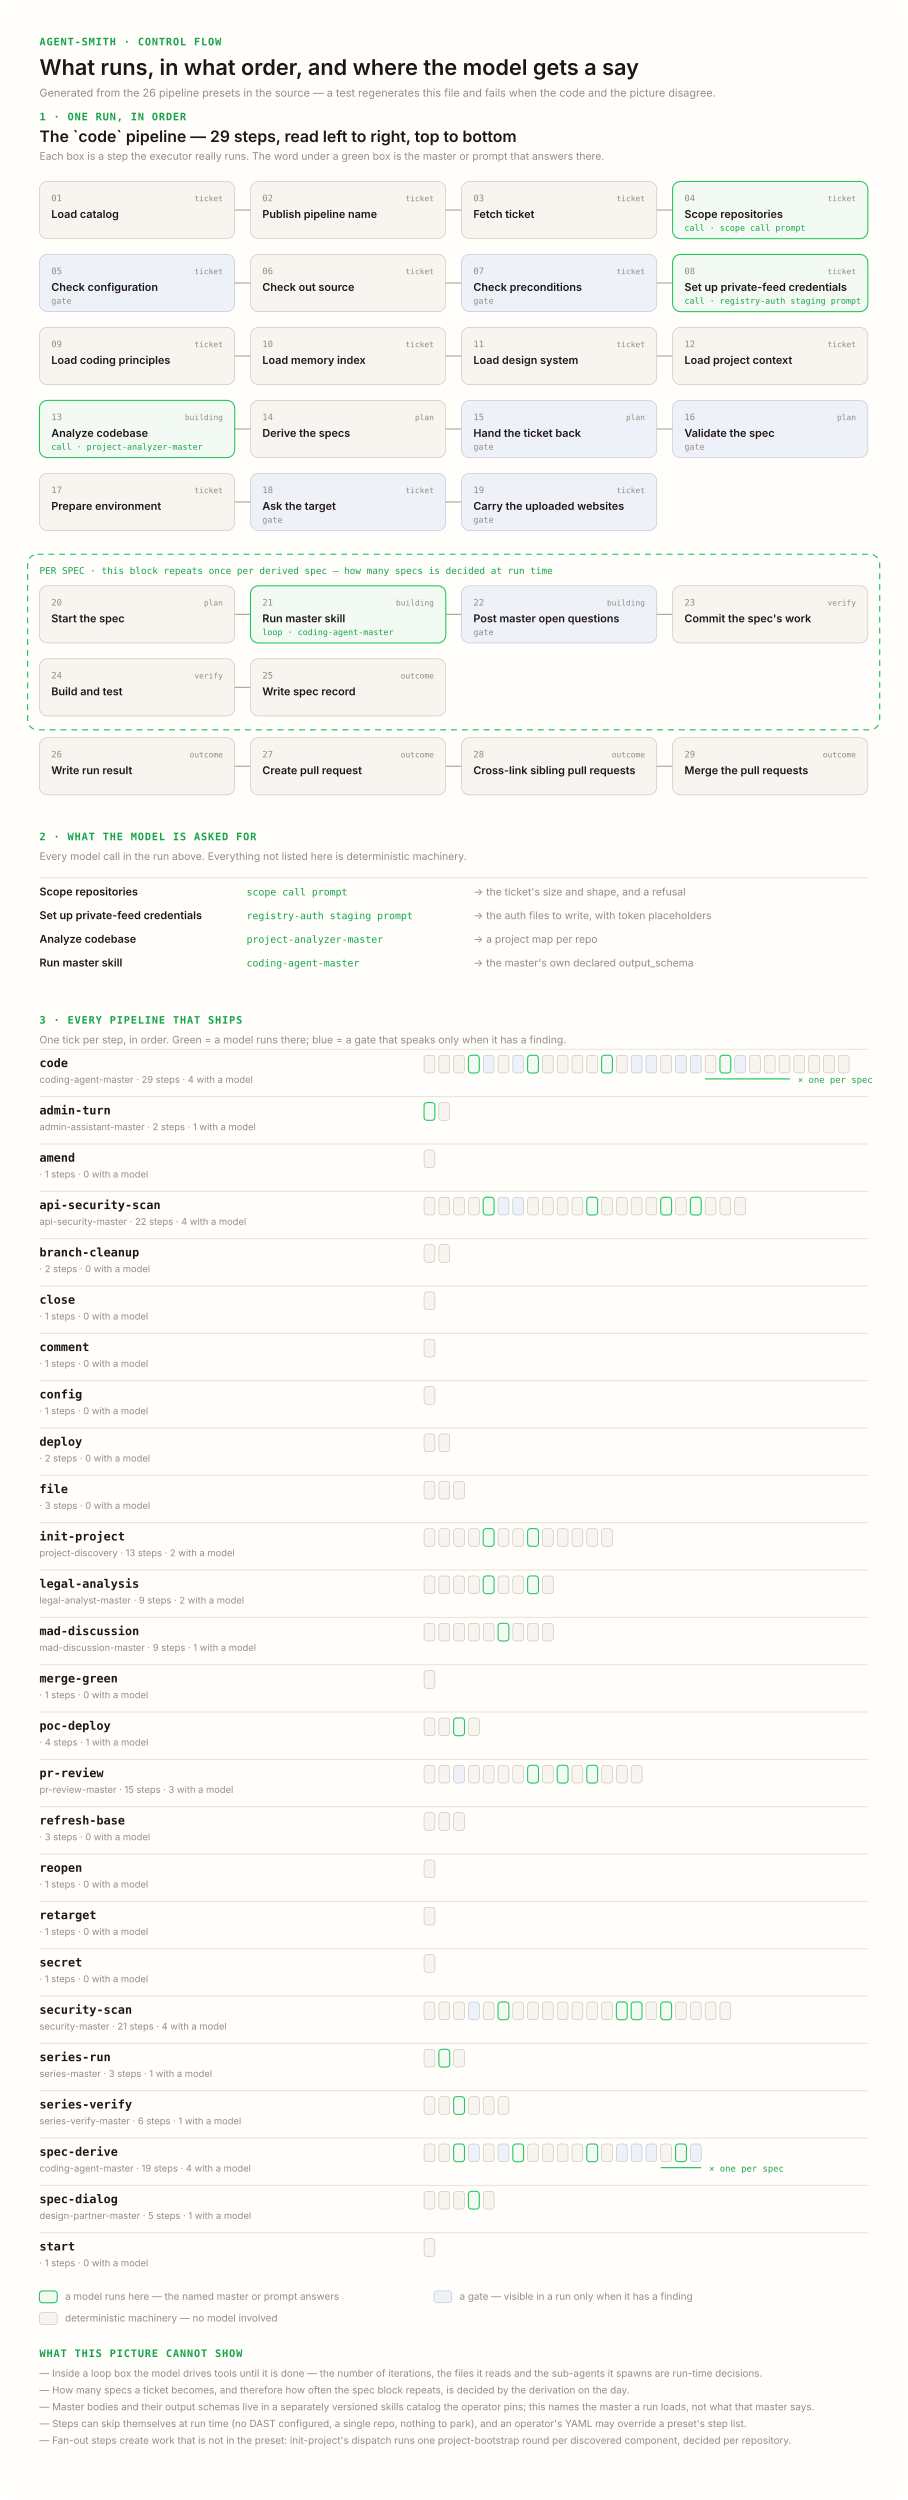
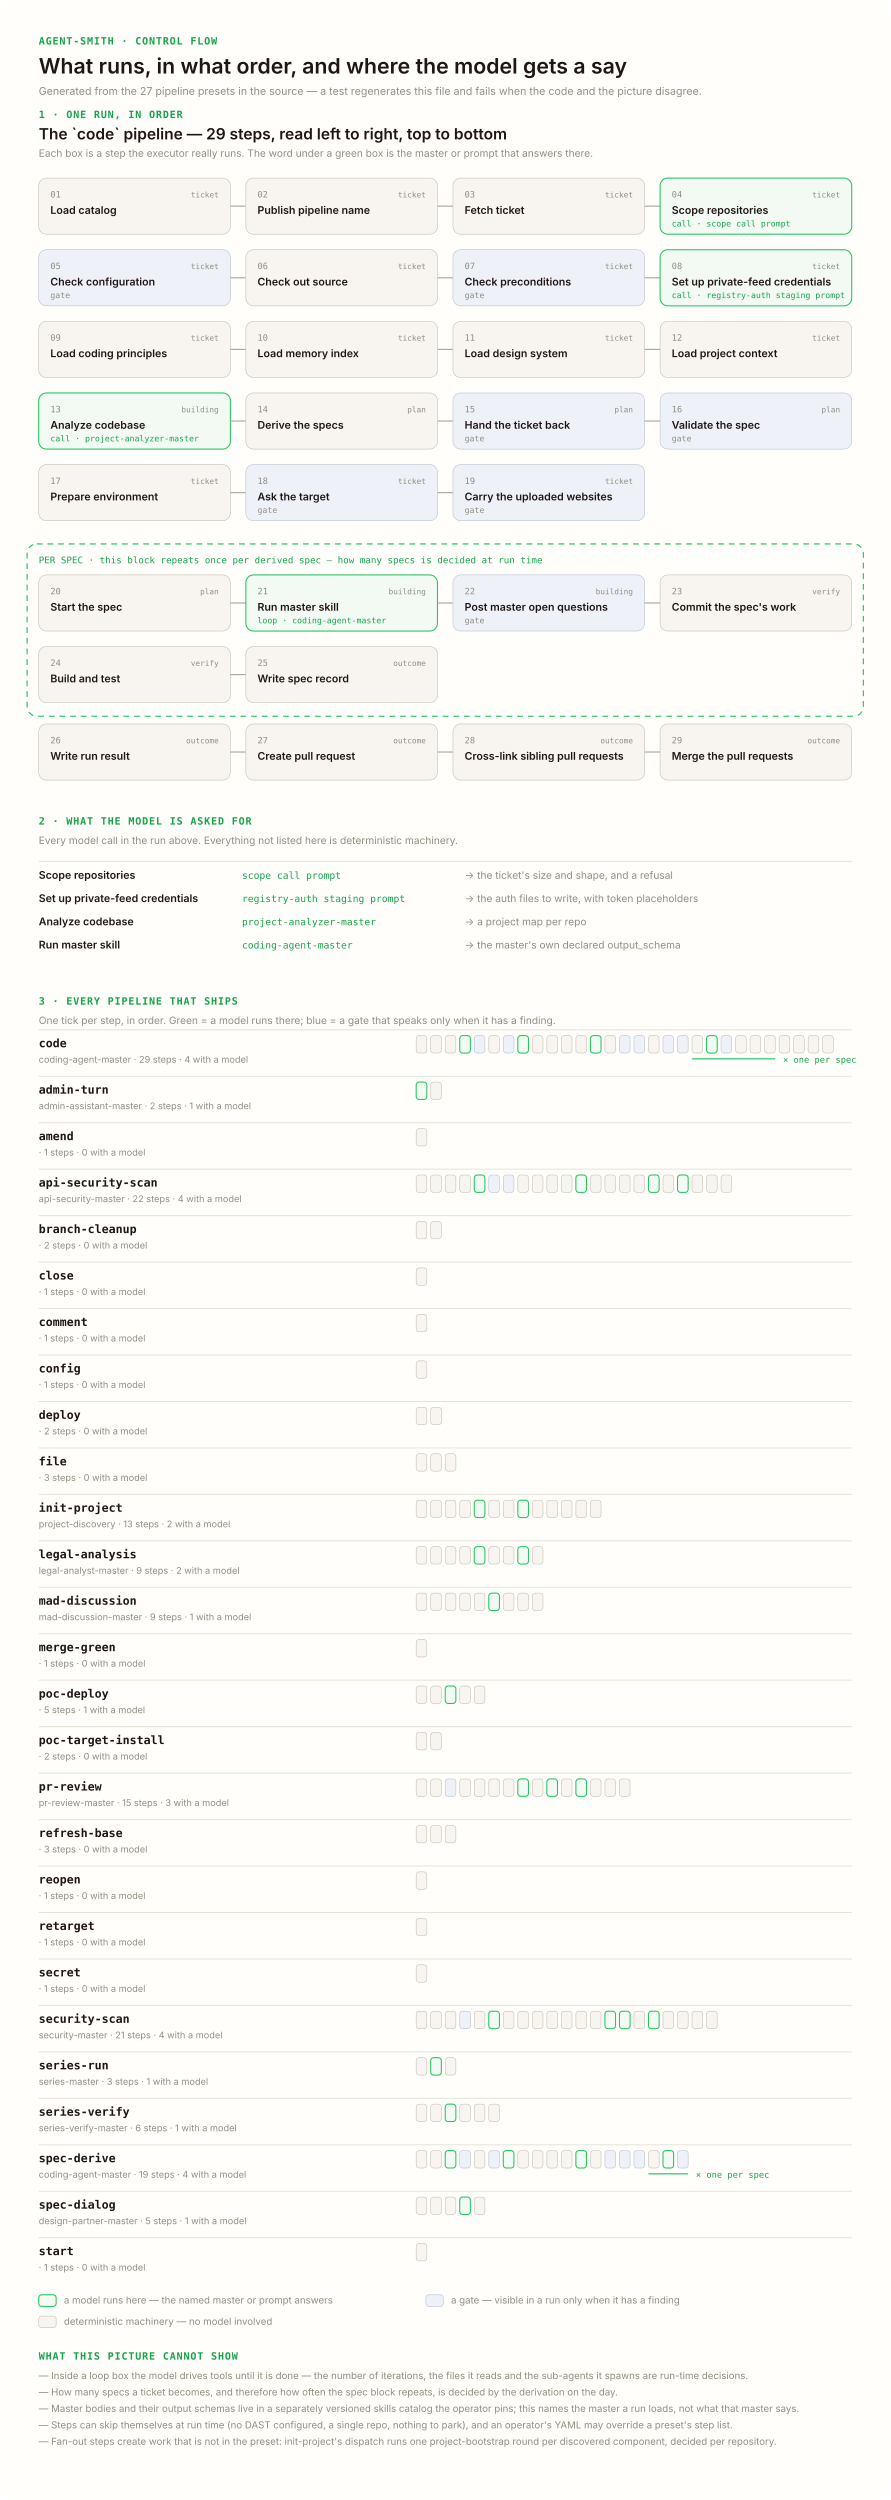
- <svg xmlns="http://www.w3.org/2000/svg" viewBox="0 0 920 2535" role="img" aria-labelledby="cf-title cf-desc">
+ <svg xmlns="http://www.w3.org/2000/svg" viewBox="0 0 920 2583" role="img" aria-labelledby="cf-title cf-desc">
  <style>
    .cf-bg        { fill: #fffefb; }
    .cf-surface   { fill: #f8f4f0; stroke: #c5c0b1; stroke-width: 0.6; }
    .cf-gate      { fill: #eef2f8; stroke: #b7c1d1; stroke-width: 0.6; }
    .cf-model     { fill: #f3faf4; stroke: #22c55e; stroke-width: 1.1; }
    .cf-block     { fill: none;    stroke: #22c55e; stroke-width: 1.2; stroke-dasharray: 6 5; }
    .cf-blockline { stroke: #22c55e; stroke-width: 1.2; }
    .cf-flow      { stroke: #b0a99a; stroke-width: 1.2; }
    .cf-rule      { stroke: #e6e2d8; stroke-width: 1; }
    .cf-text      { fill: #201515; font-family: 'Inter', system-ui, sans-serif; }
    .cf-mute      { fill: #8f8c80; font-family: 'Inter', system-ui, sans-serif; }
    .cf-mono      { fill: #201515; font-family: 'IBM Plex Mono', ui-monospace, monospace; }
    .cf-mono-mute { fill: #8f8c80; font-family: 'IBM Plex Mono', ui-monospace, monospace; }
    .cf-accent    { fill: #16a34a; font-family: 'IBM Plex Mono', ui-monospace, monospace; }
    .cf-tag       { fill: #16a34a; font-family: 'IBM Plex Mono', ui-monospace, monospace; letter-spacing: 0.8px; }
  </style>
-   <rect width="920" height="2535" rx="14" class="cf-bg" />
+   <rect width="920" height="2583" rx="14" class="cf-bg" />
  <text x="40" y="46" class="cf-tag" font-size="10.5" font-weight="600" text-anchor="start">AGENT-SMITH · CONTROL FLOW</text>
  <text x="40" y="76" class="cf-text" font-size="22" font-weight="600" text-anchor="start">What runs, in what order, and where the model gets a say</text>
-   <text x="40" y="98" class="cf-mute" font-size="11" font-weight="400" text-anchor="start">Generated from the 26 pipeline presets in the source — a test regenerates this file and fails when the code and the picture disagree.</text>
+   <text x="40" y="98" class="cf-mute" font-size="11" font-weight="400" text-anchor="start">Generated from the 27 pipeline presets in the source — a test regenerates this file and fails when the code and the picture disagree.</text>
  <text x="40" y="122" class="cf-tag" font-size="10.5" font-weight="600" text-anchor="start">1 · ONE RUN, IN ORDER</text>
  <text x="40" y="144" class="cf-text" font-size="16" font-weight="600" text-anchor="start">The `code` pipeline — 29 steps, read left to right, top to bottom</text>
  <text x="40" y="162" class="cf-mute" font-size="10.5" font-weight="400" text-anchor="start">Each box is a step the executor really runs. The word under a green box is the master or prompt that answers there.</text>
  <rect x="40" y="184" width="198" height="58" rx="8" class="cf-surface" />
  <text x="52" y="204" class="cf-mono-mute" font-size="9" font-weight="400" text-anchor="start">01</text>
  <text x="226" y="204" class="cf-mono-mute" font-size="8" font-weight="400" text-anchor="end">ticket</text>
  <text x="52" y="221" class="cf-text" font-size="11" font-weight="600" text-anchor="start">Load catalog</text>
  <line x1="238" y1="213" x2="254" y2="213" class="cf-flow" />
  <rect x="254" y="184" width="198" height="58" rx="8" class="cf-surface" />
  <text x="266" y="204" class="cf-mono-mute" font-size="9" font-weight="400" text-anchor="start">02</text>
  <text x="440" y="204" class="cf-mono-mute" font-size="8" font-weight="400" text-anchor="end">ticket</text>
  <text x="266" y="221" class="cf-text" font-size="11" font-weight="600" text-anchor="start">Publish pipeline name</text>
  <line x1="452" y1="213" x2="468" y2="213" class="cf-flow" />
  <rect x="468" y="184" width="198" height="58" rx="8" class="cf-surface" />
  <text x="480" y="204" class="cf-mono-mute" font-size="9" font-weight="400" text-anchor="start">03</text>
  <text x="654" y="204" class="cf-mono-mute" font-size="8" font-weight="400" text-anchor="end">ticket</text>
  <text x="480" y="221" class="cf-text" font-size="11" font-weight="600" text-anchor="start">Fetch ticket</text>
  <line x1="666" y1="213" x2="682" y2="213" class="cf-flow" />
  <rect x="682" y="184" width="198" height="58" rx="8" class="cf-model" />
  <text x="694" y="204" class="cf-mono-mute" font-size="9" font-weight="400" text-anchor="start">04</text>
  <text x="868" y="204" class="cf-mono-mute" font-size="8" font-weight="400" text-anchor="end">ticket</text>
  <text x="694" y="221" class="cf-text" font-size="11" font-weight="600" text-anchor="start">Scope repositories</text>
  <text x="694" y="234" class="cf-accent" font-size="8.5" font-weight="400" text-anchor="start">call · scope call prompt</text>
  <rect x="40" y="258" width="198" height="58" rx="8" class="cf-gate" />
  <text x="52" y="278" class="cf-mono-mute" font-size="9" font-weight="400" text-anchor="start">05</text>
  <text x="226" y="278" class="cf-mono-mute" font-size="8" font-weight="400" text-anchor="end">ticket</text>
  <text x="52" y="295" class="cf-text" font-size="11" font-weight="600" text-anchor="start">Check configuration</text>
  <text x="52" y="308" class="cf-mono-mute" font-size="8.5" font-weight="400" text-anchor="start">gate</text>
  <line x1="238" y1="287" x2="254" y2="287" class="cf-flow" />
  <rect x="254" y="258" width="198" height="58" rx="8" class="cf-surface" />
  <text x="266" y="278" class="cf-mono-mute" font-size="9" font-weight="400" text-anchor="start">06</text>
  <text x="440" y="278" class="cf-mono-mute" font-size="8" font-weight="400" text-anchor="end">ticket</text>
  <text x="266" y="295" class="cf-text" font-size="11" font-weight="600" text-anchor="start">Check out source</text>
  <line x1="452" y1="287" x2="468" y2="287" class="cf-flow" />
  <rect x="468" y="258" width="198" height="58" rx="8" class="cf-gate" />
  <text x="480" y="278" class="cf-mono-mute" font-size="9" font-weight="400" text-anchor="start">07</text>
  <text x="654" y="278" class="cf-mono-mute" font-size="8" font-weight="400" text-anchor="end">ticket</text>
  <text x="480" y="295" class="cf-text" font-size="11" font-weight="600" text-anchor="start">Check preconditions</text>
  <text x="480" y="308" class="cf-mono-mute" font-size="8.5" font-weight="400" text-anchor="start">gate</text>
  <line x1="666" y1="287" x2="682" y2="287" class="cf-flow" />
  <rect x="682" y="258" width="198" height="58" rx="8" class="cf-model" />
  <text x="694" y="278" class="cf-mono-mute" font-size="9" font-weight="400" text-anchor="start">08</text>
  <text x="868" y="278" class="cf-mono-mute" font-size="8" font-weight="400" text-anchor="end">ticket</text>
  <text x="694" y="295" class="cf-text" font-size="11" font-weight="600" text-anchor="start">Set up private-feed credentials</text>
  <text x="694" y="308" class="cf-accent" font-size="8.5" font-weight="400" text-anchor="start">call · registry-auth staging prompt</text>
  <rect x="40" y="332" width="198" height="58" rx="8" class="cf-surface" />
  <text x="52" y="352" class="cf-mono-mute" font-size="9" font-weight="400" text-anchor="start">09</text>
  <text x="226" y="352" class="cf-mono-mute" font-size="8" font-weight="400" text-anchor="end">ticket</text>
  <text x="52" y="369" class="cf-text" font-size="11" font-weight="600" text-anchor="start">Load coding principles</text>
  <line x1="238" y1="361" x2="254" y2="361" class="cf-flow" />
  <rect x="254" y="332" width="198" height="58" rx="8" class="cf-surface" />
  <text x="266" y="352" class="cf-mono-mute" font-size="9" font-weight="400" text-anchor="start">10</text>
  <text x="440" y="352" class="cf-mono-mute" font-size="8" font-weight="400" text-anchor="end">ticket</text>
  <text x="266" y="369" class="cf-text" font-size="11" font-weight="600" text-anchor="start">Load memory index</text>
  <line x1="452" y1="361" x2="468" y2="361" class="cf-flow" />
  <rect x="468" y="332" width="198" height="58" rx="8" class="cf-surface" />
  <text x="480" y="352" class="cf-mono-mute" font-size="9" font-weight="400" text-anchor="start">11</text>
  <text x="654" y="352" class="cf-mono-mute" font-size="8" font-weight="400" text-anchor="end">ticket</text>
  <text x="480" y="369" class="cf-text" font-size="11" font-weight="600" text-anchor="start">Load design system</text>
  <line x1="666" y1="361" x2="682" y2="361" class="cf-flow" />
  <rect x="682" y="332" width="198" height="58" rx="8" class="cf-surface" />
  <text x="694" y="352" class="cf-mono-mute" font-size="9" font-weight="400" text-anchor="start">12</text>
  <text x="868" y="352" class="cf-mono-mute" font-size="8" font-weight="400" text-anchor="end">ticket</text>
  <text x="694" y="369" class="cf-text" font-size="11" font-weight="600" text-anchor="start">Load project context</text>
  <rect x="40" y="406" width="198" height="58" rx="8" class="cf-model" />
  <text x="52" y="426" class="cf-mono-mute" font-size="9" font-weight="400" text-anchor="start">13</text>
  <text x="226" y="426" class="cf-mono-mute" font-size="8" font-weight="400" text-anchor="end">building</text>
  <text x="52" y="443" class="cf-text" font-size="11" font-weight="600" text-anchor="start">Analyze codebase</text>
  <text x="52" y="456" class="cf-accent" font-size="8.5" font-weight="400" text-anchor="start">call · project-analyzer-master</text>
  <line x1="238" y1="435" x2="254" y2="435" class="cf-flow" />
  <rect x="254" y="406" width="198" height="58" rx="8" class="cf-surface" />
  <text x="266" y="426" class="cf-mono-mute" font-size="9" font-weight="400" text-anchor="start">14</text>
  <text x="440" y="426" class="cf-mono-mute" font-size="8" font-weight="400" text-anchor="end">plan</text>
  <text x="266" y="443" class="cf-text" font-size="11" font-weight="600" text-anchor="start">Derive the specs</text>
  <line x1="452" y1="435" x2="468" y2="435" class="cf-flow" />
  <rect x="468" y="406" width="198" height="58" rx="8" class="cf-gate" />
  <text x="480" y="426" class="cf-mono-mute" font-size="9" font-weight="400" text-anchor="start">15</text>
  <text x="654" y="426" class="cf-mono-mute" font-size="8" font-weight="400" text-anchor="end">plan</text>
  <text x="480" y="443" class="cf-text" font-size="11" font-weight="600" text-anchor="start">Hand the ticket back</text>
  <text x="480" y="456" class="cf-mono-mute" font-size="8.5" font-weight="400" text-anchor="start">gate</text>
  <line x1="666" y1="435" x2="682" y2="435" class="cf-flow" />
  <rect x="682" y="406" width="198" height="58" rx="8" class="cf-gate" />
  <text x="694" y="426" class="cf-mono-mute" font-size="9" font-weight="400" text-anchor="start">16</text>
  <text x="868" y="426" class="cf-mono-mute" font-size="8" font-weight="400" text-anchor="end">plan</text>
  <text x="694" y="443" class="cf-text" font-size="11" font-weight="600" text-anchor="start">Validate the spec</text>
  <text x="694" y="456" class="cf-mono-mute" font-size="8.5" font-weight="400" text-anchor="start">gate</text>
  <rect x="40" y="480" width="198" height="58" rx="8" class="cf-surface" />
  <text x="52" y="500" class="cf-mono-mute" font-size="9" font-weight="400" text-anchor="start">17</text>
  <text x="226" y="500" class="cf-mono-mute" font-size="8" font-weight="400" text-anchor="end">ticket</text>
  <text x="52" y="517" class="cf-text" font-size="11" font-weight="600" text-anchor="start">Prepare environment</text>
  <line x1="238" y1="509" x2="254" y2="509" class="cf-flow" />
  <rect x="254" y="480" width="198" height="58" rx="8" class="cf-gate" />
  <text x="266" y="500" class="cf-mono-mute" font-size="9" font-weight="400" text-anchor="start">18</text>
  <text x="440" y="500" class="cf-mono-mute" font-size="8" font-weight="400" text-anchor="end">ticket</text>
  <text x="266" y="517" class="cf-text" font-size="11" font-weight="600" text-anchor="start">Ask the target</text>
  <text x="266" y="530" class="cf-mono-mute" font-size="8.5" font-weight="400" text-anchor="start">gate</text>
  <line x1="452" y1="509" x2="468" y2="509" class="cf-flow" />
  <rect x="468" y="480" width="198" height="58" rx="8" class="cf-gate" />
  <text x="480" y="500" class="cf-mono-mute" font-size="9" font-weight="400" text-anchor="start">19</text>
  <text x="654" y="500" class="cf-mono-mute" font-size="8" font-weight="400" text-anchor="end">ticket</text>
  <text x="480" y="517" class="cf-text" font-size="11" font-weight="600" text-anchor="start">Carry the uploaded websites</text>
  <text x="480" y="530" class="cf-mono-mute" font-size="8.5" font-weight="400" text-anchor="start">gate</text>
  <rect x="28" y="562" width="864" height="178" rx="10" class="cf-block" />
  <text x="40" y="582" class="cf-accent" font-size="9.5" font-weight="400" text-anchor="start">PER SPEC · this block repeats once per derived spec — how many specs is decided at run time</text>
  <rect x="40" y="594" width="198" height="58" rx="8" class="cf-surface" />
  <text x="52" y="614" class="cf-mono-mute" font-size="9" font-weight="400" text-anchor="start">20</text>
  <text x="226" y="614" class="cf-mono-mute" font-size="8" font-weight="400" text-anchor="end">plan</text>
  <text x="52" y="631" class="cf-text" font-size="11" font-weight="600" text-anchor="start">Start the spec</text>
  <line x1="238" y1="623" x2="254" y2="623" class="cf-flow" />
  <rect x="254" y="594" width="198" height="58" rx="8" class="cf-model" />
  <text x="266" y="614" class="cf-mono-mute" font-size="9" font-weight="400" text-anchor="start">21</text>
  <text x="440" y="614" class="cf-mono-mute" font-size="8" font-weight="400" text-anchor="end">building</text>
  <text x="266" y="631" class="cf-text" font-size="11" font-weight="600" text-anchor="start">Run master skill</text>
  <text x="266" y="644" class="cf-accent" font-size="8.5" font-weight="400" text-anchor="start">loop · coding-agent-master</text>
  <line x1="452" y1="623" x2="468" y2="623" class="cf-flow" />
  <rect x="468" y="594" width="198" height="58" rx="8" class="cf-gate" />
  <text x="480" y="614" class="cf-mono-mute" font-size="9" font-weight="400" text-anchor="start">22</text>
  <text x="654" y="614" class="cf-mono-mute" font-size="8" font-weight="400" text-anchor="end">building</text>
  <text x="480" y="631" class="cf-text" font-size="11" font-weight="600" text-anchor="start">Post master open questions</text>
  <text x="480" y="644" class="cf-mono-mute" font-size="8.5" font-weight="400" text-anchor="start">gate</text>
  <line x1="666" y1="623" x2="682" y2="623" class="cf-flow" />
  <rect x="682" y="594" width="198" height="58" rx="8" class="cf-surface" />
  <text x="694" y="614" class="cf-mono-mute" font-size="9" font-weight="400" text-anchor="start">23</text>
  <text x="868" y="614" class="cf-mono-mute" font-size="8" font-weight="400" text-anchor="end">verify</text>
  <text x="694" y="631" class="cf-text" font-size="11" font-weight="600" text-anchor="start">Commit the spec's work</text>
  <rect x="40" y="668" width="198" height="58" rx="8" class="cf-surface" />
  <text x="52" y="688" class="cf-mono-mute" font-size="9" font-weight="400" text-anchor="start">24</text>
  <text x="226" y="688" class="cf-mono-mute" font-size="8" font-weight="400" text-anchor="end">verify</text>
  <text x="52" y="705" class="cf-text" font-size="11" font-weight="600" text-anchor="start">Build and test</text>
  <line x1="238" y1="697" x2="254" y2="697" class="cf-flow" />
  <rect x="254" y="668" width="198" height="58" rx="8" class="cf-surface" />
  <text x="266" y="688" class="cf-mono-mute" font-size="9" font-weight="400" text-anchor="start">25</text>
  <text x="440" y="688" class="cf-mono-mute" font-size="8" font-weight="400" text-anchor="end">outcome</text>
  <text x="266" y="705" class="cf-text" font-size="11" font-weight="600" text-anchor="start">Write spec record</text>
  <rect x="40" y="748" width="198" height="58" rx="8" class="cf-surface" />
  <text x="52" y="768" class="cf-mono-mute" font-size="9" font-weight="400" text-anchor="start">26</text>
  <text x="226" y="768" class="cf-mono-mute" font-size="8" font-weight="400" text-anchor="end">outcome</text>
  <text x="52" y="785" class="cf-text" font-size="11" font-weight="600" text-anchor="start">Write run result</text>
  <line x1="238" y1="777" x2="254" y2="777" class="cf-flow" />
  <rect x="254" y="748" width="198" height="58" rx="8" class="cf-surface" />
  <text x="266" y="768" class="cf-mono-mute" font-size="9" font-weight="400" text-anchor="start">27</text>
  <text x="440" y="768" class="cf-mono-mute" font-size="8" font-weight="400" text-anchor="end">outcome</text>
  <text x="266" y="785" class="cf-text" font-size="11" font-weight="600" text-anchor="start">Create pull request</text>
  <line x1="452" y1="777" x2="468" y2="777" class="cf-flow" />
  <rect x="468" y="748" width="198" height="58" rx="8" class="cf-surface" />
  <text x="480" y="768" class="cf-mono-mute" font-size="9" font-weight="400" text-anchor="start">28</text>
  <text x="654" y="768" class="cf-mono-mute" font-size="8" font-weight="400" text-anchor="end">outcome</text>
  <text x="480" y="785" class="cf-text" font-size="11" font-weight="600" text-anchor="start">Cross-link sibling pull requests</text>
  <line x1="666" y1="777" x2="682" y2="777" class="cf-flow" />
  <rect x="682" y="748" width="198" height="58" rx="8" class="cf-surface" />
  <text x="694" y="768" class="cf-mono-mute" font-size="9" font-weight="400" text-anchor="start">29</text>
  <text x="868" y="768" class="cf-mono-mute" font-size="8" font-weight="400" text-anchor="end">outcome</text>
  <text x="694" y="785" class="cf-text" font-size="11" font-weight="600" text-anchor="start">Merge the pull requests</text>
  <text x="40" y="852" class="cf-tag" font-size="10.5" font-weight="600" text-anchor="start">2 · WHAT THE MODEL IS ASKED FOR</text>
  <text x="40" y="872" class="cf-mute" font-size="10.5" font-weight="400" text-anchor="start">Every model call in the run above. Everything not listed here is deterministic machinery.</text>
  <line x1="40" y1="890" x2="880" y2="890" class="cf-rule" />
  <text x="40" y="908" class="cf-text" font-size="11" font-weight="600" text-anchor="start">Scope repositories</text>
  <text x="250" y="908" class="cf-accent" font-size="10" font-weight="400" text-anchor="start">scope call prompt</text>
  <text x="480" y="908" class="cf-mute" font-size="10.5" font-weight="400" text-anchor="start">→ the ticket's size and shape, and a refusal</text>
  <text x="40" y="932" class="cf-text" font-size="11" font-weight="600" text-anchor="start">Set up private-feed credentials</text>
  <text x="250" y="932" class="cf-accent" font-size="10" font-weight="400" text-anchor="start">registry-auth staging prompt</text>
  <text x="480" y="932" class="cf-mute" font-size="10.5" font-weight="400" text-anchor="start">→ the auth files to write, with token placeholders</text>
  <text x="40" y="956" class="cf-text" font-size="11" font-weight="600" text-anchor="start">Analyze codebase</text>
  <text x="250" y="956" class="cf-accent" font-size="10" font-weight="400" text-anchor="start">project-analyzer-master</text>
  <text x="480" y="956" class="cf-mute" font-size="10.5" font-weight="400" text-anchor="start">→ a project map per repo</text>
  <text x="40" y="980" class="cf-text" font-size="11" font-weight="600" text-anchor="start">Run master skill</text>
  <text x="250" y="980" class="cf-accent" font-size="10" font-weight="400" text-anchor="start">coding-agent-master</text>
  <text x="480" y="980" class="cf-mute" font-size="10.5" font-weight="400" text-anchor="start">→ the master's own declared output_schema</text>
  <text x="40" y="1038" class="cf-tag" font-size="10.5" font-weight="600" text-anchor="start">3 · EVERY PIPELINE THAT SHIPS</text>
  <text x="40" y="1058" class="cf-mute" font-size="10.5" font-weight="400" text-anchor="start">One tick per step, in order. Green = a model runs there; blue = a gate that speaks only when it has a finding.</text>
  <line x1="40" y1="1064" x2="880" y2="1064" class="cf-rule" />
  <text x="40" y="1082" class="cf-mono" font-size="12" font-weight="600" text-anchor="start">code</text>
  <text x="40" y="1098" class="cf-mute" font-size="9.5" font-weight="400" text-anchor="start">coding-agent-master · 29 steps · 4 with a model</text>
  <rect x="430" y="1070" width="11" height="18" rx="3" class="cf-surface" />
  <rect x="445" y="1070" width="11" height="18" rx="3" class="cf-surface" />
  <rect x="460" y="1070" width="11" height="18" rx="3" class="cf-surface" />
  <rect x="475" y="1070" width="11" height="18" rx="3" class="cf-model" />
  <rect x="490" y="1070" width="11" height="18" rx="3" class="cf-gate" />
  <rect x="505" y="1070" width="11" height="18" rx="3" class="cf-surface" />
  <rect x="520" y="1070" width="11" height="18" rx="3" class="cf-gate" />
  <rect x="535" y="1070" width="11" height="18" rx="3" class="cf-model" />
  <rect x="550" y="1070" width="11" height="18" rx="3" class="cf-surface" />
  <rect x="565" y="1070" width="11" height="18" rx="3" class="cf-surface" />
  <rect x="580" y="1070" width="11" height="18" rx="3" class="cf-surface" />
  <rect x="595" y="1070" width="11" height="18" rx="3" class="cf-surface" />
  <rect x="610" y="1070" width="11" height="18" rx="3" class="cf-model" />
  <rect x="625" y="1070" width="11" height="18" rx="3" class="cf-surface" />
  <rect x="640" y="1070" width="11" height="18" rx="3" class="cf-gate" />
  <rect x="655" y="1070" width="11" height="18" rx="3" class="cf-gate" />
  <rect x="670" y="1070" width="11" height="18" rx="3" class="cf-surface" />
  <rect x="685" y="1070" width="11" height="18" rx="3" class="cf-gate" />
  <rect x="700" y="1070" width="11" height="18" rx="3" class="cf-gate" />
  <rect x="715" y="1070" width="11" height="18" rx="3" class="cf-surface" />
  <rect x="730" y="1070" width="11" height="18" rx="3" class="cf-model" />
  <rect x="745" y="1070" width="11" height="18" rx="3" class="cf-gate" />
  <rect x="760" y="1070" width="11" height="18" rx="3" class="cf-surface" />
  <rect x="775" y="1070" width="11" height="18" rx="3" class="cf-surface" />
  <rect x="790" y="1070" width="11" height="18" rx="3" class="cf-surface" />
  <rect x="805" y="1070" width="11" height="18" rx="3" class="cf-surface" />
  <rect x="820" y="1070" width="11" height="18" rx="3" class="cf-surface" />
  <rect x="835" y="1070" width="11" height="18" rx="3" class="cf-surface" />
  <rect x="850" y="1070" width="11" height="18" rx="3" class="cf-surface" />
  <line x1="715" y1="1094" x2="801" y2="1094" class="cf-blockline" />
  <text x="809" y="1098" class="cf-accent" font-size="9" font-weight="400" text-anchor="start">× one per spec</text>
  <line x1="40" y1="1112" x2="880" y2="1112" class="cf-rule" />
  <text x="40" y="1130" class="cf-mono" font-size="12" font-weight="600" text-anchor="start">admin-turn</text>
  <text x="40" y="1146" class="cf-mute" font-size="9.5" font-weight="400" text-anchor="start">admin-assistant-master · 2 steps · 1 with a model</text>
  <rect x="430" y="1118" width="11" height="18" rx="3" class="cf-model" />
  <rect x="445" y="1118" width="11" height="18" rx="3" class="cf-surface" />
  <line x1="40" y1="1160" x2="880" y2="1160" class="cf-rule" />
  <text x="40" y="1178" class="cf-mono" font-size="12" font-weight="600" text-anchor="start">amend</text>
  <text x="40" y="1194" class="cf-mute" font-size="9.5" font-weight="400" text-anchor="start"> · 1 steps · 0 with a model</text>
  <rect x="430" y="1166" width="11" height="18" rx="3" class="cf-surface" />
  <line x1="40" y1="1208" x2="880" y2="1208" class="cf-rule" />
  <text x="40" y="1226" class="cf-mono" font-size="12" font-weight="600" text-anchor="start">api-security-scan</text>
  <text x="40" y="1242" class="cf-mute" font-size="9.5" font-weight="400" text-anchor="start">api-security-master · 22 steps · 4 with a model</text>
  <rect x="430" y="1214" width="11" height="18" rx="3" class="cf-surface" />
  <rect x="445" y="1214" width="11" height="18" rx="3" class="cf-surface" />
  <rect x="460" y="1214" width="11" height="18" rx="3" class="cf-surface" />
  <rect x="475" y="1214" width="11" height="18" rx="3" class="cf-surface" />
  <rect x="490" y="1214" width="11" height="18" rx="3" class="cf-model" />
  <rect x="505" y="1214" width="11" height="18" rx="3" class="cf-gate" />
  <rect x="520" y="1214" width="11" height="18" rx="3" class="cf-gate" />
  <rect x="535" y="1214" width="11" height="18" rx="3" class="cf-surface" />
  <rect x="550" y="1214" width="11" height="18" rx="3" class="cf-surface" />
  <rect x="565" y="1214" width="11" height="18" rx="3" class="cf-surface" />
  <rect x="580" y="1214" width="11" height="18" rx="3" class="cf-surface" />
  <rect x="595" y="1214" width="11" height="18" rx="3" class="cf-model" />
  <rect x="610" y="1214" width="11" height="18" rx="3" class="cf-surface" />
  <rect x="625" y="1214" width="11" height="18" rx="3" class="cf-surface" />
  <rect x="640" y="1214" width="11" height="18" rx="3" class="cf-surface" />
  <rect x="655" y="1214" width="11" height="18" rx="3" class="cf-surface" />
  <rect x="670" y="1214" width="11" height="18" rx="3" class="cf-model" />
  <rect x="685" y="1214" width="11" height="18" rx="3" class="cf-surface" />
  <rect x="700" y="1214" width="11" height="18" rx="3" class="cf-model" />
  <rect x="715" y="1214" width="11" height="18" rx="3" class="cf-surface" />
  <rect x="730" y="1214" width="11" height="18" rx="3" class="cf-surface" />
  <rect x="745" y="1214" width="11" height="18" rx="3" class="cf-surface" />
  <line x1="40" y1="1256" x2="880" y2="1256" class="cf-rule" />
  <text x="40" y="1274" class="cf-mono" font-size="12" font-weight="600" text-anchor="start">branch-cleanup</text>
  <text x="40" y="1290" class="cf-mute" font-size="9.5" font-weight="400" text-anchor="start"> · 2 steps · 0 with a model</text>
  <rect x="430" y="1262" width="11" height="18" rx="3" class="cf-surface" />
  <rect x="445" y="1262" width="11" height="18" rx="3" class="cf-surface" />
  <line x1="40" y1="1304" x2="880" y2="1304" class="cf-rule" />
  <text x="40" y="1322" class="cf-mono" font-size="12" font-weight="600" text-anchor="start">close</text>
  <text x="40" y="1338" class="cf-mute" font-size="9.5" font-weight="400" text-anchor="start"> · 1 steps · 0 with a model</text>
  <rect x="430" y="1310" width="11" height="18" rx="3" class="cf-surface" />
  <line x1="40" y1="1352" x2="880" y2="1352" class="cf-rule" />
  <text x="40" y="1370" class="cf-mono" font-size="12" font-weight="600" text-anchor="start">comment</text>
  <text x="40" y="1386" class="cf-mute" font-size="9.5" font-weight="400" text-anchor="start"> · 1 steps · 0 with a model</text>
  <rect x="430" y="1358" width="11" height="18" rx="3" class="cf-surface" />
  <line x1="40" y1="1400" x2="880" y2="1400" class="cf-rule" />
  <text x="40" y="1418" class="cf-mono" font-size="12" font-weight="600" text-anchor="start">config</text>
  <text x="40" y="1434" class="cf-mute" font-size="9.5" font-weight="400" text-anchor="start"> · 1 steps · 0 with a model</text>
  <rect x="430" y="1406" width="11" height="18" rx="3" class="cf-surface" />
  <line x1="40" y1="1448" x2="880" y2="1448" class="cf-rule" />
  <text x="40" y="1466" class="cf-mono" font-size="12" font-weight="600" text-anchor="start">deploy</text>
  <text x="40" y="1482" class="cf-mute" font-size="9.5" font-weight="400" text-anchor="start"> · 2 steps · 0 with a model</text>
  <rect x="430" y="1454" width="11" height="18" rx="3" class="cf-surface" />
  <rect x="445" y="1454" width="11" height="18" rx="3" class="cf-surface" />
  <line x1="40" y1="1496" x2="880" y2="1496" class="cf-rule" />
  <text x="40" y="1514" class="cf-mono" font-size="12" font-weight="600" text-anchor="start">file</text>
  <text x="40" y="1530" class="cf-mute" font-size="9.5" font-weight="400" text-anchor="start"> · 3 steps · 0 with a model</text>
  <rect x="430" y="1502" width="11" height="18" rx="3" class="cf-surface" />
  <rect x="445" y="1502" width="11" height="18" rx="3" class="cf-surface" />
  <rect x="460" y="1502" width="11" height="18" rx="3" class="cf-surface" />
  <line x1="40" y1="1544" x2="880" y2="1544" class="cf-rule" />
  <text x="40" y="1562" class="cf-mono" font-size="12" font-weight="600" text-anchor="start">init-project</text>
  <text x="40" y="1578" class="cf-mute" font-size="9.5" font-weight="400" text-anchor="start">project-discovery · 13 steps · 2 with a model</text>
  <rect x="430" y="1550" width="11" height="18" rx="3" class="cf-surface" />
  <rect x="445" y="1550" width="11" height="18" rx="3" class="cf-surface" />
  <rect x="460" y="1550" width="11" height="18" rx="3" class="cf-surface" />
  <rect x="475" y="1550" width="11" height="18" rx="3" class="cf-surface" />
  <rect x="490" y="1550" width="11" height="18" rx="3" class="cf-model" />
  <rect x="505" y="1550" width="11" height="18" rx="3" class="cf-surface" />
  <rect x="520" y="1550" width="11" height="18" rx="3" class="cf-surface" />
  <rect x="535" y="1550" width="11" height="18" rx="3" class="cf-model" />
  <rect x="550" y="1550" width="11" height="18" rx="3" class="cf-surface" />
  <rect x="565" y="1550" width="11" height="18" rx="3" class="cf-surface" />
  <rect x="580" y="1550" width="11" height="18" rx="3" class="cf-surface" />
  <rect x="595" y="1550" width="11" height="18" rx="3" class="cf-surface" />
  <rect x="610" y="1550" width="11" height="18" rx="3" class="cf-surface" />
  <line x1="40" y1="1592" x2="880" y2="1592" class="cf-rule" />
  <text x="40" y="1610" class="cf-mono" font-size="12" font-weight="600" text-anchor="start">legal-analysis</text>
  <text x="40" y="1626" class="cf-mute" font-size="9.5" font-weight="400" text-anchor="start">legal-analyst-master · 9 steps · 2 with a model</text>
  <rect x="430" y="1598" width="11" height="18" rx="3" class="cf-surface" />
  <rect x="445" y="1598" width="11" height="18" rx="3" class="cf-surface" />
  <rect x="460" y="1598" width="11" height="18" rx="3" class="cf-surface" />
  <rect x="475" y="1598" width="11" height="18" rx="3" class="cf-surface" />
  <rect x="490" y="1598" width="11" height="18" rx="3" class="cf-model" />
  <rect x="505" y="1598" width="11" height="18" rx="3" class="cf-surface" />
  <rect x="520" y="1598" width="11" height="18" rx="3" class="cf-surface" />
  <rect x="535" y="1598" width="11" height="18" rx="3" class="cf-model" />
  <rect x="550" y="1598" width="11" height="18" rx="3" class="cf-surface" />
  <line x1="40" y1="1640" x2="880" y2="1640" class="cf-rule" />
  <text x="40" y="1658" class="cf-mono" font-size="12" font-weight="600" text-anchor="start">mad-discussion</text>
  <text x="40" y="1674" class="cf-mute" font-size="9.5" font-weight="400" text-anchor="start">mad-discussion-master · 9 steps · 1 with a model</text>
  <rect x="430" y="1646" width="11" height="18" rx="3" class="cf-surface" />
  <rect x="445" y="1646" width="11" height="18" rx="3" class="cf-surface" />
  <rect x="460" y="1646" width="11" height="18" rx="3" class="cf-surface" />
  <rect x="475" y="1646" width="11" height="18" rx="3" class="cf-surface" />
  <rect x="490" y="1646" width="11" height="18" rx="3" class="cf-surface" />
  <rect x="505" y="1646" width="11" height="18" rx="3" class="cf-model" />
  <rect x="520" y="1646" width="11" height="18" rx="3" class="cf-surface" />
  <rect x="535" y="1646" width="11" height="18" rx="3" class="cf-surface" />
  <rect x="550" y="1646" width="11" height="18" rx="3" class="cf-surface" />
  <line x1="40" y1="1688" x2="880" y2="1688" class="cf-rule" />
  <text x="40" y="1706" class="cf-mono" font-size="12" font-weight="600" text-anchor="start">merge-green</text>
  <text x="40" y="1722" class="cf-mute" font-size="9.5" font-weight="400" text-anchor="start"> · 1 steps · 0 with a model</text>
  <rect x="430" y="1694" width="11" height="18" rx="3" class="cf-surface" />
  <line x1="40" y1="1736" x2="880" y2="1736" class="cf-rule" />
  <text x="40" y="1754" class="cf-mono" font-size="12" font-weight="600" text-anchor="start">poc-deploy</text>
-   <text x="40" y="1770" class="cf-mute" font-size="9.5" font-weight="400" text-anchor="start"> · 4 steps · 1 with a model</text>
+   <text x="40" y="1770" class="cf-mute" font-size="9.5" font-weight="400" text-anchor="start"> · 5 steps · 1 with a model</text>
  <rect x="430" y="1742" width="11" height="18" rx="3" class="cf-surface" />
  <rect x="445" y="1742" width="11" height="18" rx="3" class="cf-surface" />
  <rect x="460" y="1742" width="11" height="18" rx="3" class="cf-model" />
  <rect x="475" y="1742" width="11" height="18" rx="3" class="cf-surface" />
+   <rect x="490" y="1742" width="11" height="18" rx="3" class="cf-surface" />
  <line x1="40" y1="1784" x2="880" y2="1784" class="cf-rule" />
-   <text x="40" y="1802" class="cf-mono" font-size="12" font-weight="600" text-anchor="start">pr-review</text>
-   <text x="40" y="1818" class="cf-mute" font-size="9.5" font-weight="400" text-anchor="start">pr-review-master · 15 steps · 3 with a model</text>
+   <text x="40" y="1802" class="cf-mono" font-size="12" font-weight="600" text-anchor="start">poc-target-install</text>
+   <text x="40" y="1818" class="cf-mute" font-size="9.5" font-weight="400" text-anchor="start"> · 2 steps · 0 with a model</text>
  <rect x="430" y="1790" width="11" height="18" rx="3" class="cf-surface" />
  <rect x="445" y="1790" width="11" height="18" rx="3" class="cf-surface" />
-   <rect x="460" y="1790" width="11" height="18" rx="3" class="cf-gate" />
-   <rect x="475" y="1790" width="11" height="18" rx="3" class="cf-surface" />
-   <rect x="490" y="1790" width="11" height="18" rx="3" class="cf-surface" />
-   <rect x="505" y="1790" width="11" height="18" rx="3" class="cf-surface" />
-   <rect x="520" y="1790" width="11" height="18" rx="3" class="cf-surface" />
-   <rect x="535" y="1790" width="11" height="18" rx="3" class="cf-model" />
-   <rect x="550" y="1790" width="11" height="18" rx="3" class="cf-surface" />
-   <rect x="565" y="1790" width="11" height="18" rx="3" class="cf-model" />
-   <rect x="580" y="1790" width="11" height="18" rx="3" class="cf-surface" />
-   <rect x="595" y="1790" width="11" height="18" rx="3" class="cf-model" />
-   <rect x="610" y="1790" width="11" height="18" rx="3" class="cf-surface" />
-   <rect x="625" y="1790" width="11" height="18" rx="3" class="cf-surface" />
-   <rect x="640" y="1790" width="11" height="18" rx="3" class="cf-surface" />
  <line x1="40" y1="1832" x2="880" y2="1832" class="cf-rule" />
-   <text x="40" y="1850" class="cf-mono" font-size="12" font-weight="600" text-anchor="start">refresh-base</text>
-   <text x="40" y="1866" class="cf-mute" font-size="9.5" font-weight="400" text-anchor="start"> · 3 steps · 0 with a model</text>
+   <text x="40" y="1850" class="cf-mono" font-size="12" font-weight="600" text-anchor="start">pr-review</text>
+   <text x="40" y="1866" class="cf-mute" font-size="9.5" font-weight="400" text-anchor="start">pr-review-master · 15 steps · 3 with a model</text>
  <rect x="430" y="1838" width="11" height="18" rx="3" class="cf-surface" />
  <rect x="445" y="1838" width="11" height="18" rx="3" class="cf-surface" />
-   <rect x="460" y="1838" width="11" height="18" rx="3" class="cf-surface" />
+   <rect x="460" y="1838" width="11" height="18" rx="3" class="cf-gate" />
+   <rect x="475" y="1838" width="11" height="18" rx="3" class="cf-surface" />
+   <rect x="490" y="1838" width="11" height="18" rx="3" class="cf-surface" />
+   <rect x="505" y="1838" width="11" height="18" rx="3" class="cf-surface" />
+   <rect x="520" y="1838" width="11" height="18" rx="3" class="cf-surface" />
+   <rect x="535" y="1838" width="11" height="18" rx="3" class="cf-model" />
+   <rect x="550" y="1838" width="11" height="18" rx="3" class="cf-surface" />
+   <rect x="565" y="1838" width="11" height="18" rx="3" class="cf-model" />
+   <rect x="580" y="1838" width="11" height="18" rx="3" class="cf-surface" />
+   <rect x="595" y="1838" width="11" height="18" rx="3" class="cf-model" />
+   <rect x="610" y="1838" width="11" height="18" rx="3" class="cf-surface" />
+   <rect x="625" y="1838" width="11" height="18" rx="3" class="cf-surface" />
+   <rect x="640" y="1838" width="11" height="18" rx="3" class="cf-surface" />
  <line x1="40" y1="1880" x2="880" y2="1880" class="cf-rule" />
-   <text x="40" y="1898" class="cf-mono" font-size="12" font-weight="600" text-anchor="start">reopen</text>
-   <text x="40" y="1914" class="cf-mute" font-size="9.5" font-weight="400" text-anchor="start"> · 1 steps · 0 with a model</text>
+   <text x="40" y="1898" class="cf-mono" font-size="12" font-weight="600" text-anchor="start">refresh-base</text>
+   <text x="40" y="1914" class="cf-mute" font-size="9.5" font-weight="400" text-anchor="start"> · 3 steps · 0 with a model</text>
  <rect x="430" y="1886" width="11" height="18" rx="3" class="cf-surface" />
+   <rect x="445" y="1886" width="11" height="18" rx="3" class="cf-surface" />
+   <rect x="460" y="1886" width="11" height="18" rx="3" class="cf-surface" />
  <line x1="40" y1="1928" x2="880" y2="1928" class="cf-rule" />
-   <text x="40" y="1946" class="cf-mono" font-size="12" font-weight="600" text-anchor="start">retarget</text>
+   <text x="40" y="1946" class="cf-mono" font-size="12" font-weight="600" text-anchor="start">reopen</text>
  <text x="40" y="1962" class="cf-mute" font-size="9.5" font-weight="400" text-anchor="start"> · 1 steps · 0 with a model</text>
  <rect x="430" y="1934" width="11" height="18" rx="3" class="cf-surface" />
  <line x1="40" y1="1976" x2="880" y2="1976" class="cf-rule" />
-   <text x="40" y="1994" class="cf-mono" font-size="12" font-weight="600" text-anchor="start">secret</text>
+   <text x="40" y="1994" class="cf-mono" font-size="12" font-weight="600" text-anchor="start">retarget</text>
  <text x="40" y="2010" class="cf-mute" font-size="9.5" font-weight="400" text-anchor="start"> · 1 steps · 0 with a model</text>
  <rect x="430" y="1982" width="11" height="18" rx="3" class="cf-surface" />
  <line x1="40" y1="2024" x2="880" y2="2024" class="cf-rule" />
-   <text x="40" y="2042" class="cf-mono" font-size="12" font-weight="600" text-anchor="start">security-scan</text>
-   <text x="40" y="2058" class="cf-mute" font-size="9.5" font-weight="400" text-anchor="start">security-master · 21 steps · 4 with a model</text>
+   <text x="40" y="2042" class="cf-mono" font-size="12" font-weight="600" text-anchor="start">secret</text>
+   <text x="40" y="2058" class="cf-mute" font-size="9.5" font-weight="400" text-anchor="start"> · 1 steps · 0 with a model</text>
  <rect x="430" y="2030" width="11" height="18" rx="3" class="cf-surface" />
-   <rect x="445" y="2030" width="11" height="18" rx="3" class="cf-surface" />
-   <rect x="460" y="2030" width="11" height="18" rx="3" class="cf-surface" />
-   <rect x="475" y="2030" width="11" height="18" rx="3" class="cf-gate" />
-   <rect x="490" y="2030" width="11" height="18" rx="3" class="cf-surface" />
-   <rect x="505" y="2030" width="11" height="18" rx="3" class="cf-model" />
-   <rect x="520" y="2030" width="11" height="18" rx="3" class="cf-surface" />
-   <rect x="535" y="2030" width="11" height="18" rx="3" class="cf-surface" />
-   <rect x="550" y="2030" width="11" height="18" rx="3" class="cf-surface" />
-   <rect x="565" y="2030" width="11" height="18" rx="3" class="cf-surface" />
-   <rect x="580" y="2030" width="11" height="18" rx="3" class="cf-surface" />
-   <rect x="595" y="2030" width="11" height="18" rx="3" class="cf-surface" />
-   <rect x="610" y="2030" width="11" height="18" rx="3" class="cf-surface" />
-   <rect x="625" y="2030" width="11" height="18" rx="3" class="cf-model" />
-   <rect x="640" y="2030" width="11" height="18" rx="3" class="cf-model" />
-   <rect x="655" y="2030" width="11" height="18" rx="3" class="cf-surface" />
-   <rect x="670" y="2030" width="11" height="18" rx="3" class="cf-model" />
-   <rect x="685" y="2030" width="11" height="18" rx="3" class="cf-surface" />
-   <rect x="700" y="2030" width="11" height="18" rx="3" class="cf-surface" />
-   <rect x="715" y="2030" width="11" height="18" rx="3" class="cf-surface" />
-   <rect x="730" y="2030" width="11" height="18" rx="3" class="cf-surface" />
  <line x1="40" y1="2072" x2="880" y2="2072" class="cf-rule" />
-   <text x="40" y="2090" class="cf-mono" font-size="12" font-weight="600" text-anchor="start">series-run</text>
-   <text x="40" y="2106" class="cf-mute" font-size="9.5" font-weight="400" text-anchor="start">series-master · 3 steps · 1 with a model</text>
+   <text x="40" y="2090" class="cf-mono" font-size="12" font-weight="600" text-anchor="start">security-scan</text>
+   <text x="40" y="2106" class="cf-mute" font-size="9.5" font-weight="400" text-anchor="start">security-master · 21 steps · 4 with a model</text>
  <rect x="430" y="2078" width="11" height="18" rx="3" class="cf-surface" />
-   <rect x="445" y="2078" width="11" height="18" rx="3" class="cf-model" />
+   <rect x="445" y="2078" width="11" height="18" rx="3" class="cf-surface" />
  <rect x="460" y="2078" width="11" height="18" rx="3" class="cf-surface" />
+   <rect x="475" y="2078" width="11" height="18" rx="3" class="cf-gate" />
+   <rect x="490" y="2078" width="11" height="18" rx="3" class="cf-surface" />
+   <rect x="505" y="2078" width="11" height="18" rx="3" class="cf-model" />
+   <rect x="520" y="2078" width="11" height="18" rx="3" class="cf-surface" />
+   <rect x="535" y="2078" width="11" height="18" rx="3" class="cf-surface" />
+   <rect x="550" y="2078" width="11" height="18" rx="3" class="cf-surface" />
+   <rect x="565" y="2078" width="11" height="18" rx="3" class="cf-surface" />
+   <rect x="580" y="2078" width="11" height="18" rx="3" class="cf-surface" />
+   <rect x="595" y="2078" width="11" height="18" rx="3" class="cf-surface" />
+   <rect x="610" y="2078" width="11" height="18" rx="3" class="cf-surface" />
+   <rect x="625" y="2078" width="11" height="18" rx="3" class="cf-model" />
+   <rect x="640" y="2078" width="11" height="18" rx="3" class="cf-model" />
+   <rect x="655" y="2078" width="11" height="18" rx="3" class="cf-surface" />
+   <rect x="670" y="2078" width="11" height="18" rx="3" class="cf-model" />
+   <rect x="685" y="2078" width="11" height="18" rx="3" class="cf-surface" />
+   <rect x="700" y="2078" width="11" height="18" rx="3" class="cf-surface" />
+   <rect x="715" y="2078" width="11" height="18" rx="3" class="cf-surface" />
+   <rect x="730" y="2078" width="11" height="18" rx="3" class="cf-surface" />
  <line x1="40" y1="2120" x2="880" y2="2120" class="cf-rule" />
-   <text x="40" y="2138" class="cf-mono" font-size="12" font-weight="600" text-anchor="start">series-verify</text>
-   <text x="40" y="2154" class="cf-mute" font-size="9.5" font-weight="400" text-anchor="start">series-verify-master · 6 steps · 1 with a model</text>
+   <text x="40" y="2138" class="cf-mono" font-size="12" font-weight="600" text-anchor="start">series-run</text>
+   <text x="40" y="2154" class="cf-mute" font-size="9.5" font-weight="400" text-anchor="start">series-master · 3 steps · 1 with a model</text>
  <rect x="430" y="2126" width="11" height="18" rx="3" class="cf-surface" />
-   <rect x="445" y="2126" width="11" height="18" rx="3" class="cf-surface" />
-   <rect x="460" y="2126" width="11" height="18" rx="3" class="cf-model" />
-   <rect x="475" y="2126" width="11" height="18" rx="3" class="cf-surface" />
-   <rect x="490" y="2126" width="11" height="18" rx="3" class="cf-surface" />
-   <rect x="505" y="2126" width="11" height="18" rx="3" class="cf-surface" />
+   <rect x="445" y="2126" width="11" height="18" rx="3" class="cf-model" />
+   <rect x="460" y="2126" width="11" height="18" rx="3" class="cf-surface" />
  <line x1="40" y1="2168" x2="880" y2="2168" class="cf-rule" />
-   <text x="40" y="2186" class="cf-mono" font-size="12" font-weight="600" text-anchor="start">spec-derive</text>
-   <text x="40" y="2202" class="cf-mute" font-size="9.5" font-weight="400" text-anchor="start">coding-agent-master · 19 steps · 4 with a model</text>
+   <text x="40" y="2186" class="cf-mono" font-size="12" font-weight="600" text-anchor="start">series-verify</text>
+   <text x="40" y="2202" class="cf-mute" font-size="9.5" font-weight="400" text-anchor="start">series-verify-master · 6 steps · 1 with a model</text>
  <rect x="430" y="2174" width="11" height="18" rx="3" class="cf-surface" />
  <rect x="445" y="2174" width="11" height="18" rx="3" class="cf-surface" />
  <rect x="460" y="2174" width="11" height="18" rx="3" class="cf-model" />
-   <rect x="475" y="2174" width="11" height="18" rx="3" class="cf-gate" />
+   <rect x="475" y="2174" width="11" height="18" rx="3" class="cf-surface" />
  <rect x="490" y="2174" width="11" height="18" rx="3" class="cf-surface" />
-   <rect x="505" y="2174" width="11" height="18" rx="3" class="cf-gate" />
-   <rect x="520" y="2174" width="11" height="18" rx="3" class="cf-model" />
-   <rect x="535" y="2174" width="11" height="18" rx="3" class="cf-surface" />
-   <rect x="550" y="2174" width="11" height="18" rx="3" class="cf-surface" />
-   <rect x="565" y="2174" width="11" height="18" rx="3" class="cf-surface" />
-   <rect x="580" y="2174" width="11" height="18" rx="3" class="cf-surface" />
-   <rect x="595" y="2174" width="11" height="18" rx="3" class="cf-model" />
-   <rect x="610" y="2174" width="11" height="18" rx="3" class="cf-surface" />
-   <rect x="625" y="2174" width="11" height="18" rx="3" class="cf-gate" />
-   <rect x="640" y="2174" width="11" height="18" rx="3" class="cf-gate" />
-   <rect x="655" y="2174" width="11" height="18" rx="3" class="cf-gate" />
-   <rect x="670" y="2174" width="11" height="18" rx="3" class="cf-surface" />
-   <rect x="685" y="2174" width="11" height="18" rx="3" class="cf-model" />
-   <rect x="700" y="2174" width="11" height="18" rx="3" class="cf-gate" />
-   <line x1="670" y1="2198" x2="711" y2="2198" class="cf-blockline" />
-   <text x="719" y="2202" class="cf-accent" font-size="9" font-weight="400" text-anchor="start">× one per spec</text>
+   <rect x="505" y="2174" width="11" height="18" rx="3" class="cf-surface" />
  <line x1="40" y1="2216" x2="880" y2="2216" class="cf-rule" />
-   <text x="40" y="2234" class="cf-mono" font-size="12" font-weight="600" text-anchor="start">spec-dialog</text>
-   <text x="40" y="2250" class="cf-mute" font-size="9.5" font-weight="400" text-anchor="start">design-partner-master · 5 steps · 1 with a model</text>
+   <text x="40" y="2234" class="cf-mono" font-size="12" font-weight="600" text-anchor="start">spec-derive</text>
+   <text x="40" y="2250" class="cf-mute" font-size="9.5" font-weight="400" text-anchor="start">coding-agent-master · 19 steps · 4 with a model</text>
  <rect x="430" y="2222" width="11" height="18" rx="3" class="cf-surface" />
  <rect x="445" y="2222" width="11" height="18" rx="3" class="cf-surface" />
-   <rect x="460" y="2222" width="11" height="18" rx="3" class="cf-surface" />
-   <rect x="475" y="2222" width="11" height="18" rx="3" class="cf-model" />
+   <rect x="460" y="2222" width="11" height="18" rx="3" class="cf-model" />
+   <rect x="475" y="2222" width="11" height="18" rx="3" class="cf-gate" />
  <rect x="490" y="2222" width="11" height="18" rx="3" class="cf-surface" />
+   <rect x="505" y="2222" width="11" height="18" rx="3" class="cf-gate" />
+   <rect x="520" y="2222" width="11" height="18" rx="3" class="cf-model" />
+   <rect x="535" y="2222" width="11" height="18" rx="3" class="cf-surface" />
+   <rect x="550" y="2222" width="11" height="18" rx="3" class="cf-surface" />
+   <rect x="565" y="2222" width="11" height="18" rx="3" class="cf-surface" />
+   <rect x="580" y="2222" width="11" height="18" rx="3" class="cf-surface" />
+   <rect x="595" y="2222" width="11" height="18" rx="3" class="cf-model" />
+   <rect x="610" y="2222" width="11" height="18" rx="3" class="cf-surface" />
+   <rect x="625" y="2222" width="11" height="18" rx="3" class="cf-gate" />
+   <rect x="640" y="2222" width="11" height="18" rx="3" class="cf-gate" />
+   <rect x="655" y="2222" width="11" height="18" rx="3" class="cf-gate" />
+   <rect x="670" y="2222" width="11" height="18" rx="3" class="cf-surface" />
+   <rect x="685" y="2222" width="11" height="18" rx="3" class="cf-model" />
+   <rect x="700" y="2222" width="11" height="18" rx="3" class="cf-gate" />
+   <line x1="670" y1="2246" x2="711" y2="2246" class="cf-blockline" />
+   <text x="719" y="2250" class="cf-accent" font-size="9" font-weight="400" text-anchor="start">× one per spec</text>
  <line x1="40" y1="2264" x2="880" y2="2264" class="cf-rule" />
-   <text x="40" y="2282" class="cf-mono" font-size="12" font-weight="600" text-anchor="start">start</text>
-   <text x="40" y="2298" class="cf-mute" font-size="9.5" font-weight="400" text-anchor="start"> · 1 steps · 0 with a model</text>
+   <text x="40" y="2282" class="cf-mono" font-size="12" font-weight="600" text-anchor="start">spec-dialog</text>
+   <text x="40" y="2298" class="cf-mute" font-size="9.5" font-weight="400" text-anchor="start">design-partner-master · 5 steps · 1 with a model</text>
  <rect x="430" y="2270" width="11" height="18" rx="3" class="cf-surface" />
-   <rect x="40" y="2323" width="18" height="12" rx="3" class="cf-model" />
-   <text x="66" y="2332" class="cf-mute" font-size="10" font-weight="400" text-anchor="start">a model runs here — the named master or prompt answers</text>
-   <rect x="440" y="2323" width="18" height="12" rx="3" class="cf-gate" />
-   <text x="466" y="2332" class="cf-mute" font-size="10" font-weight="400" text-anchor="start">a gate — visible in a run only when it has a finding</text>
-   <rect x="40" y="2345" width="18" height="12" rx="3" class="cf-surface" />
-   <text x="66" y="2354" class="cf-mute" font-size="10" font-weight="400" text-anchor="start">deterministic machinery — no model involved</text>
-   <text x="40" y="2390" class="cf-tag" font-size="10.5" font-weight="600" text-anchor="start">WHAT THIS PICTURE CANNOT SHOW</text>
-   <text x="40" y="2410" class="cf-mute" font-size="10" font-weight="400" text-anchor="start">— Inside a loop box the model drives tools until it is done — the number of iterations, the files it reads and the sub-agents it spawns are run-time decisions.</text>
-   <text x="40" y="2427" class="cf-mute" font-size="10" font-weight="400" text-anchor="start">— How many specs a ticket becomes, and therefore how often the spec block repeats, is decided by the derivation on the day.</text>
-   <text x="40" y="2444" class="cf-mute" font-size="10" font-weight="400" text-anchor="start">— Master bodies and their output schemas live in a separately versioned skills catalog the operator pins; this names the master a run loads, not what that master says.</text>
-   <text x="40" y="2461" class="cf-mute" font-size="10" font-weight="400" text-anchor="start">— Steps can skip themselves at run time (no DAST configured, a single repo, nothing to park), and an operator's YAML may override a preset's step list.</text>
-   <text x="40" y="2478" class="cf-mute" font-size="10" font-weight="400" text-anchor="start">— Fan-out steps create work that is not in the preset: init-project's dispatch runs one project-bootstrap round per discovered component, decided per repository.</text>
+   <rect x="445" y="2270" width="11" height="18" rx="3" class="cf-surface" />
+   <rect x="460" y="2270" width="11" height="18" rx="3" class="cf-surface" />
+   <rect x="475" y="2270" width="11" height="18" rx="3" class="cf-model" />
+   <rect x="490" y="2270" width="11" height="18" rx="3" class="cf-surface" />
+   <line x1="40" y1="2312" x2="880" y2="2312" class="cf-rule" />
+   <text x="40" y="2330" class="cf-mono" font-size="12" font-weight="600" text-anchor="start">start</text>
+   <text x="40" y="2346" class="cf-mute" font-size="9.5" font-weight="400" text-anchor="start"> · 1 steps · 0 with a model</text>
+   <rect x="430" y="2318" width="11" height="18" rx="3" class="cf-surface" />
+   <rect x="40" y="2371" width="18" height="12" rx="3" class="cf-model" />
+   <text x="66" y="2380" class="cf-mute" font-size="10" font-weight="400" text-anchor="start">a model runs here — the named master or prompt answers</text>
+   <rect x="440" y="2371" width="18" height="12" rx="3" class="cf-gate" />
+   <text x="466" y="2380" class="cf-mute" font-size="10" font-weight="400" text-anchor="start">a gate — visible in a run only when it has a finding</text>
+   <rect x="40" y="2393" width="18" height="12" rx="3" class="cf-surface" />
+   <text x="66" y="2402" class="cf-mute" font-size="10" font-weight="400" text-anchor="start">deterministic machinery — no model involved</text>
+   <text x="40" y="2438" class="cf-tag" font-size="10.5" font-weight="600" text-anchor="start">WHAT THIS PICTURE CANNOT SHOW</text>
+   <text x="40" y="2458" class="cf-mute" font-size="10" font-weight="400" text-anchor="start">— Inside a loop box the model drives tools until it is done — the number of iterations, the files it reads and the sub-agents it spawns are run-time decisions.</text>
+   <text x="40" y="2475" class="cf-mute" font-size="10" font-weight="400" text-anchor="start">— How many specs a ticket becomes, and therefore how often the spec block repeats, is decided by the derivation on the day.</text>
+   <text x="40" y="2492" class="cf-mute" font-size="10" font-weight="400" text-anchor="start">— Master bodies and their output schemas live in a separately versioned skills catalog the operator pins; this names the master a run loads, not what that master says.</text>
+   <text x="40" y="2509" class="cf-mute" font-size="10" font-weight="400" text-anchor="start">— Steps can skip themselves at run time (no DAST configured, a single repo, nothing to park), and an operator's YAML may override a preset's step list.</text>
+   <text x="40" y="2526" class="cf-mute" font-size="10" font-weight="400" text-anchor="start">— Fan-out steps create work that is not in the preset: init-project's dispatch runs one project-bootstrap round per discovered component, decided per repository.</text>
</svg>
